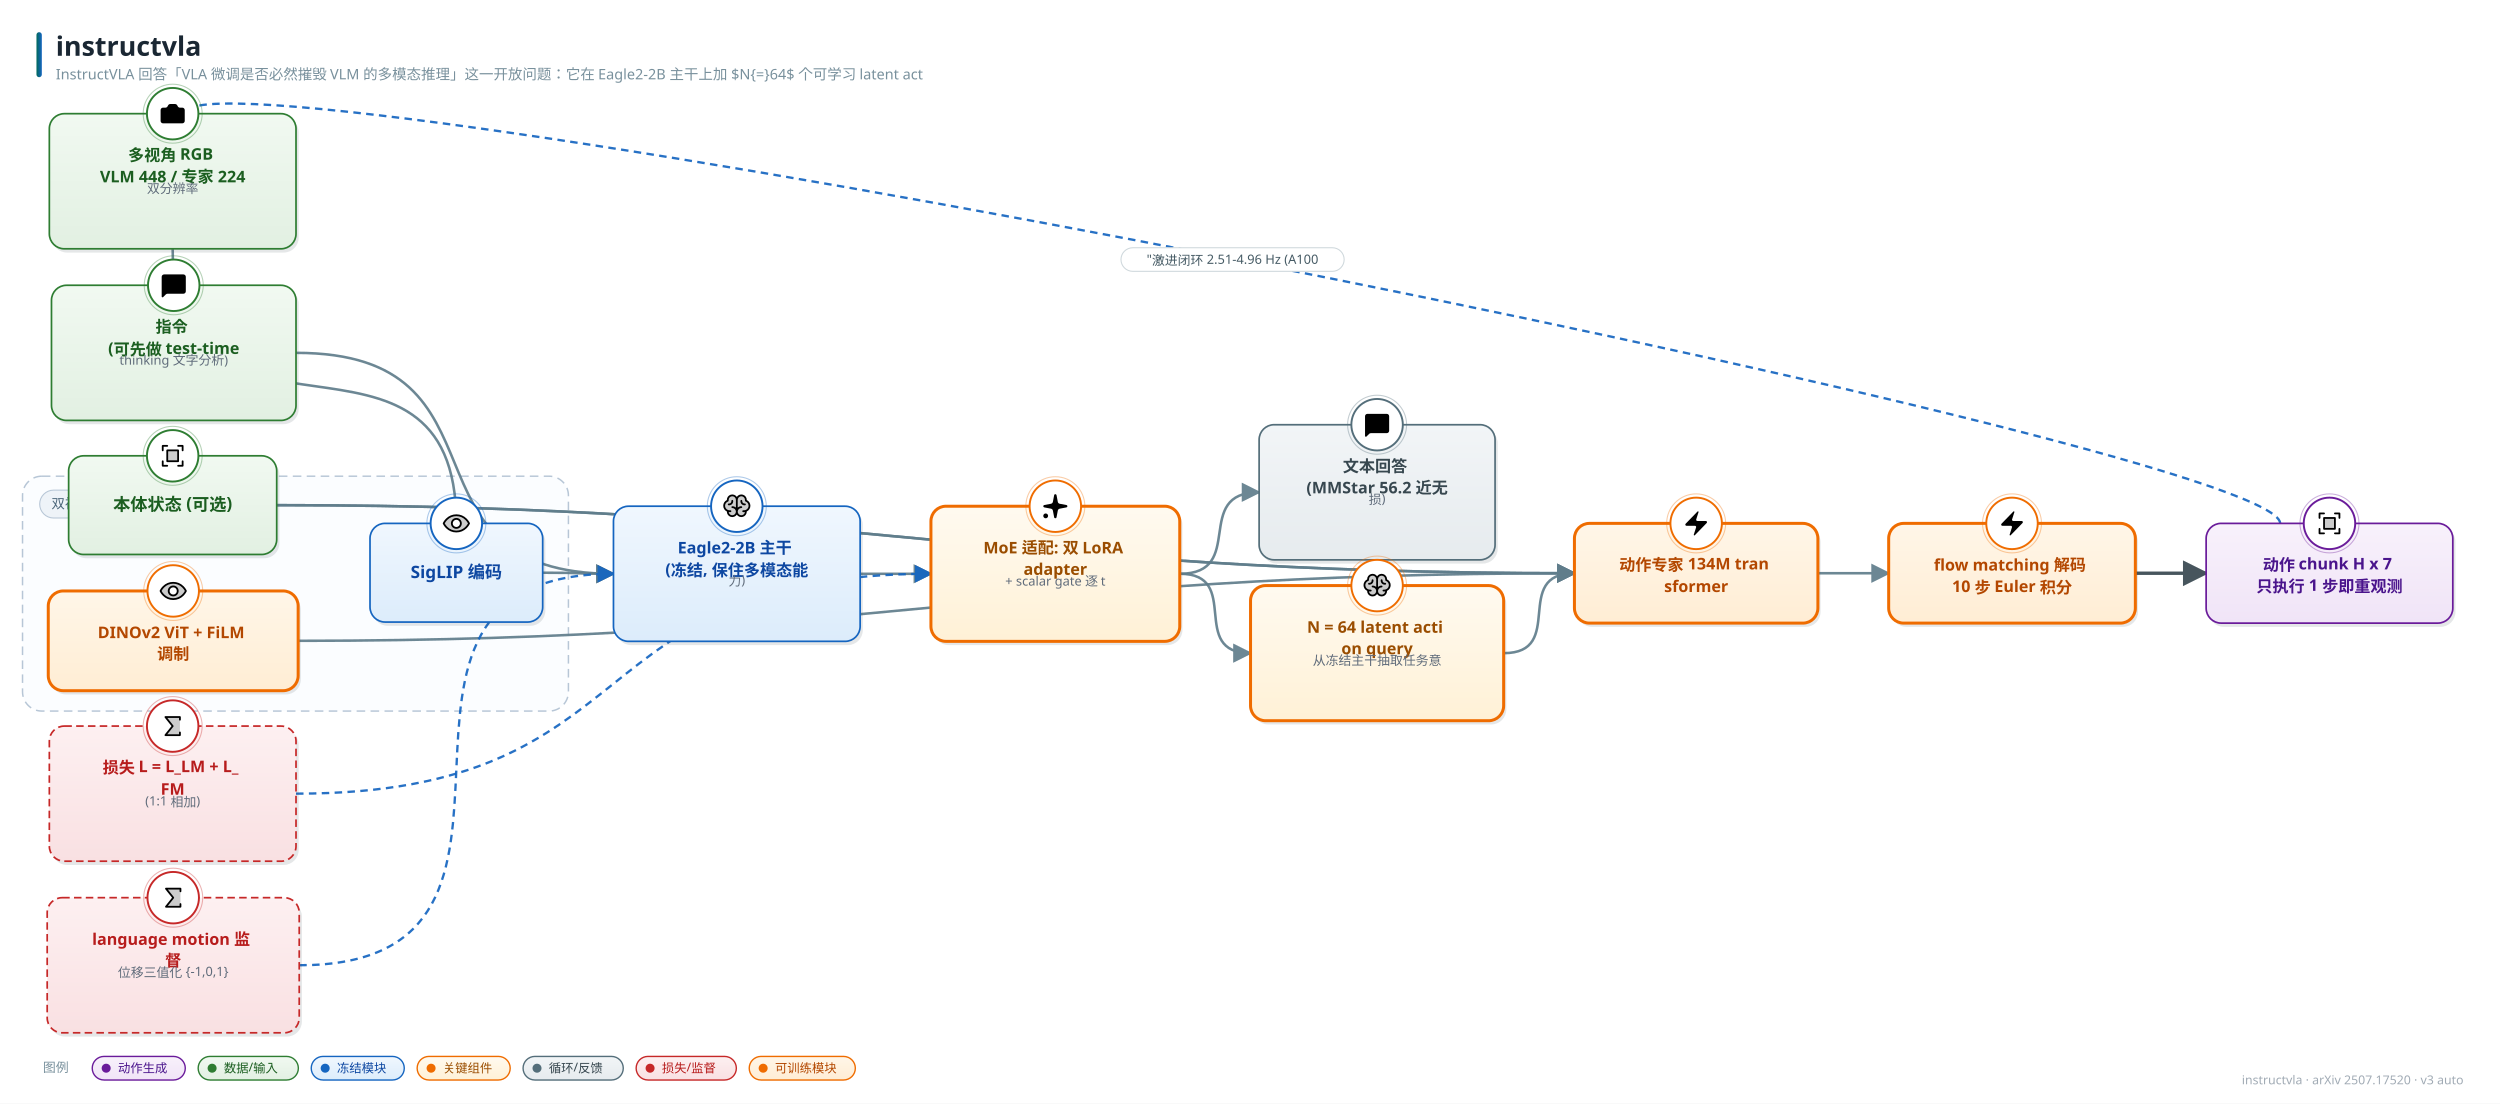
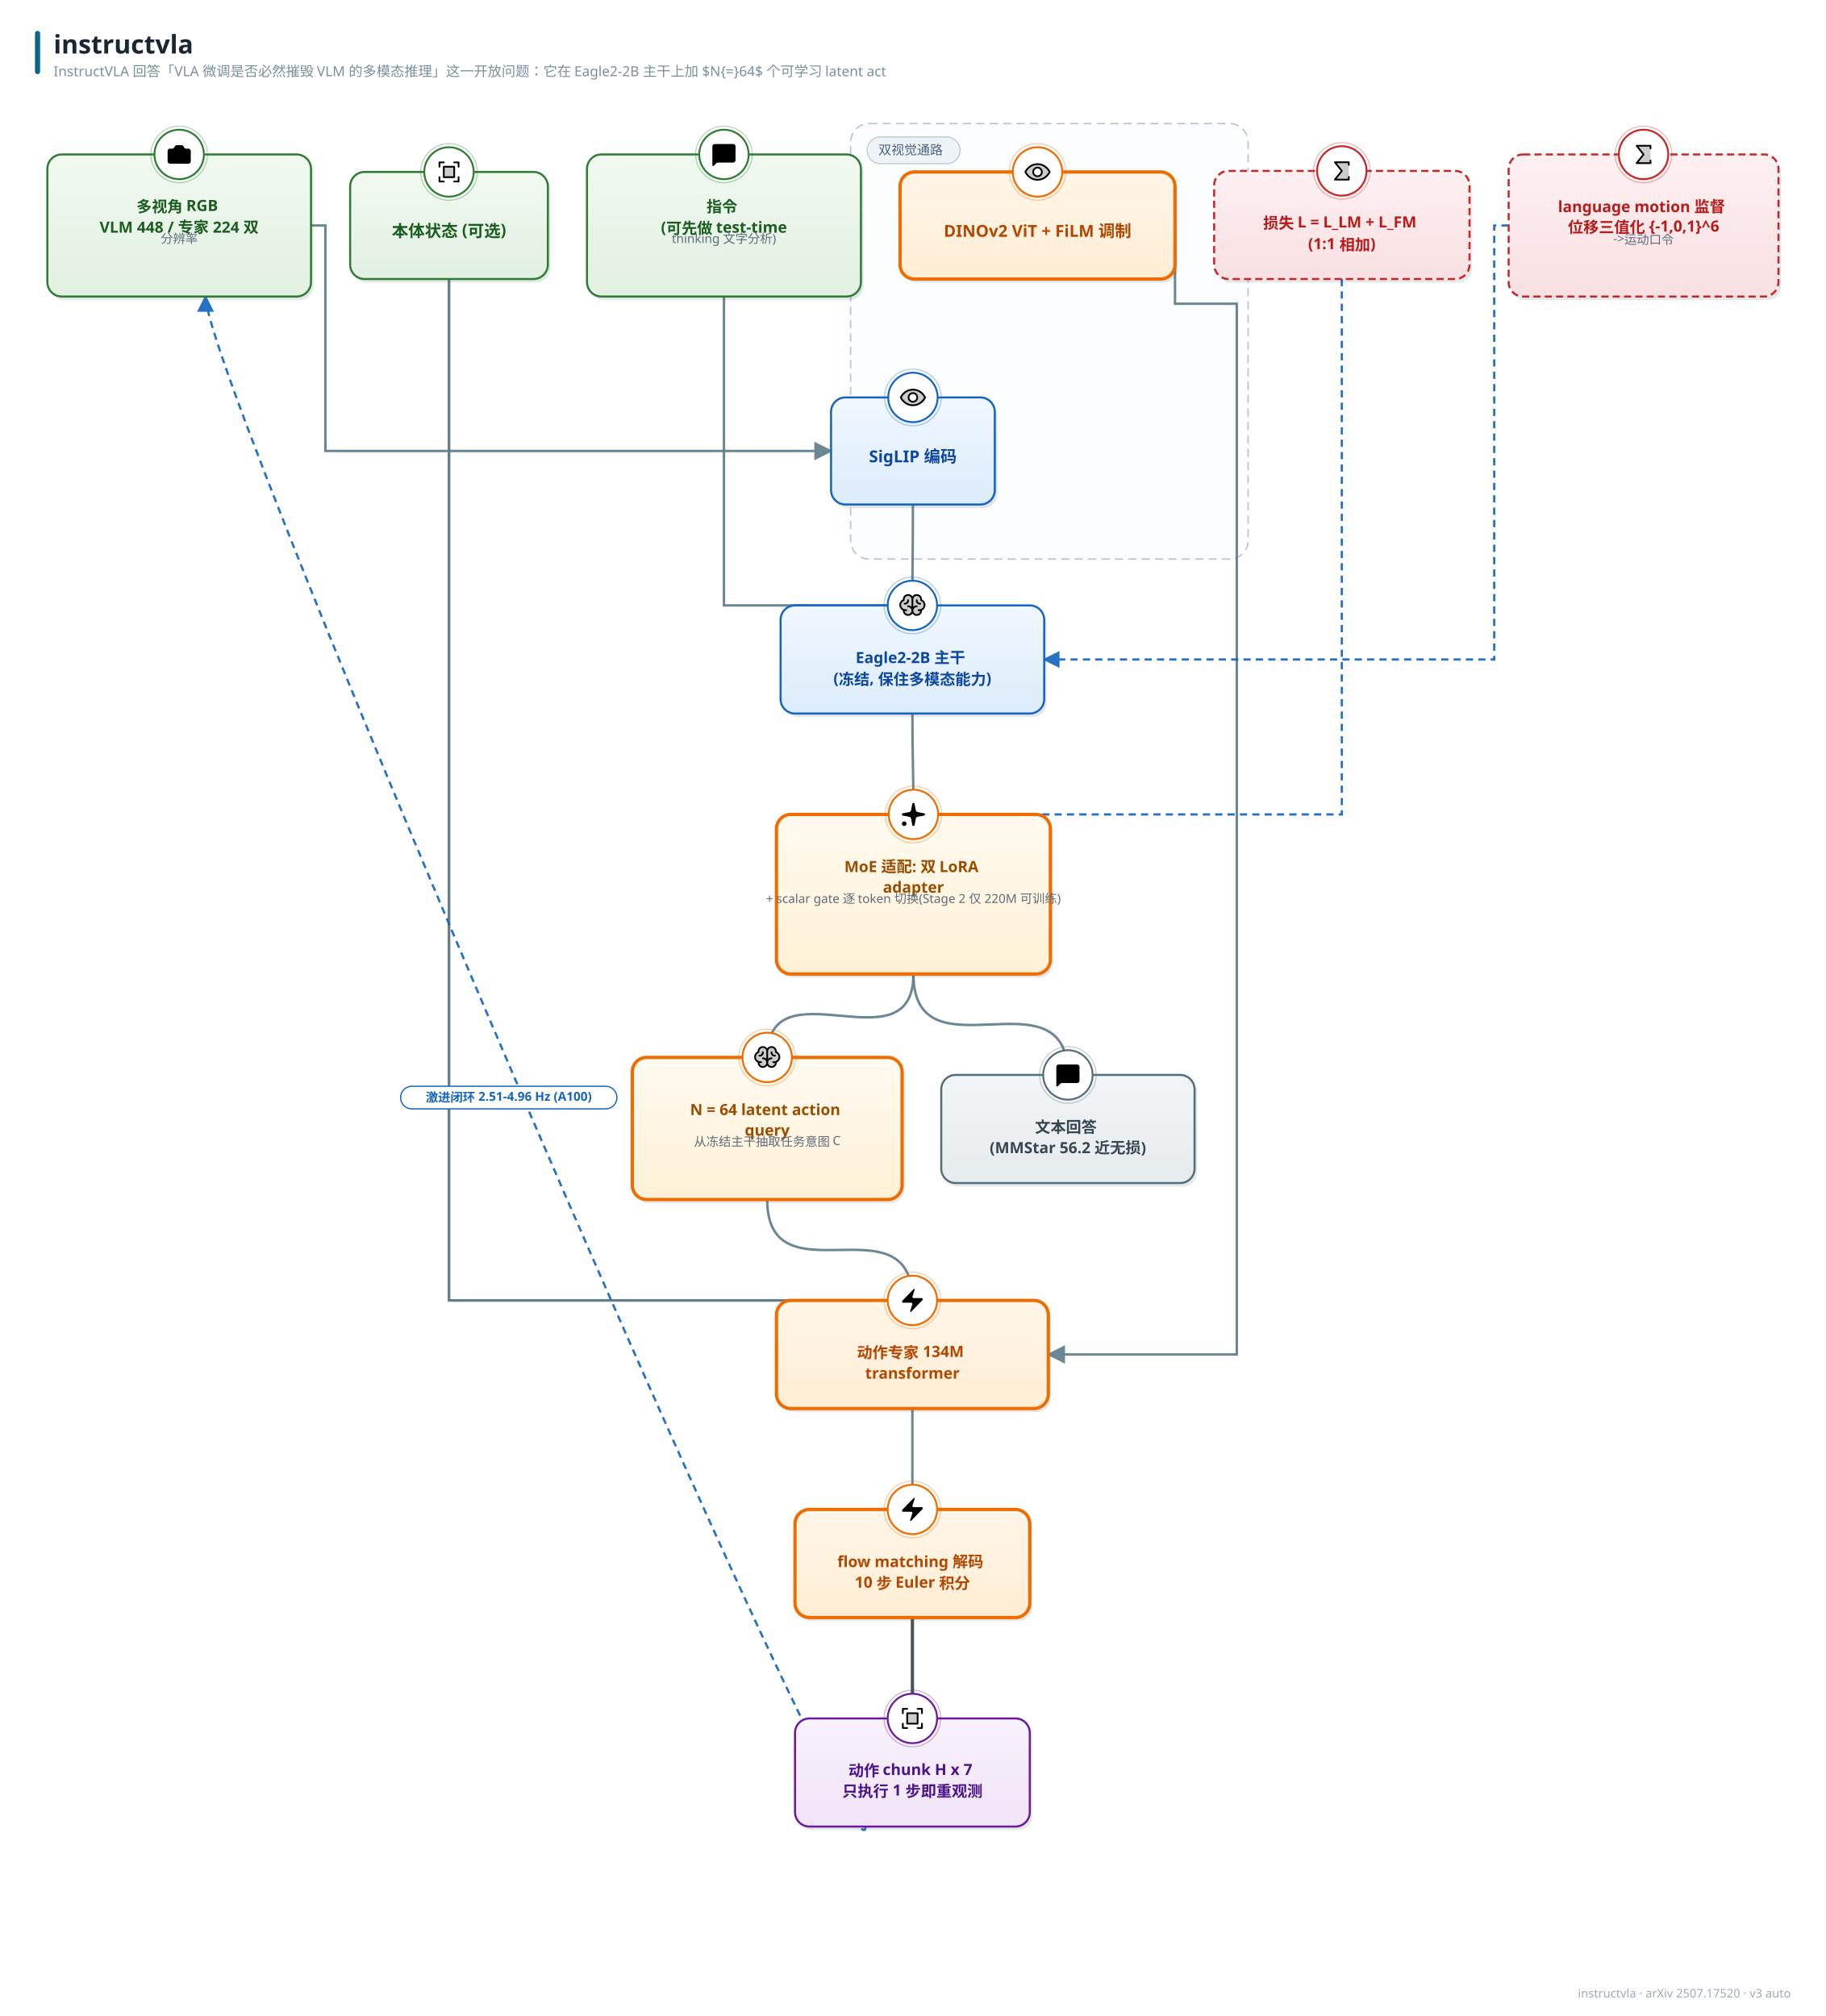
- <svg xmlns="http://www.w3.org/2000/svg" width="2331" height="1029" viewBox="0 0 2331 1029" font-family="'PingFang SC','Hiragino Sans GB','Microsoft YaHei','Segoe UI',sans-serif">
+ <svg xmlns="http://www.w3.org/2000/svg" width="1773" height="1958" viewBox="0 0 1773 1958" font-family="'PingFang SC','Hiragino Sans GB','Microsoft YaHei','Segoe UI',sans-serif">
  <style>text{font-family:'PingFang SC','Hiragino Sans GB','Microsoft YaHei','Segoe UI',sans-serif;} .lbl{font-weight:700;}</style>
  <defs>
    <linearGradient id="g-data" x1="0" y1="0" x2="0" y2="1">
      <stop offset="0" stop-color="#f1f9f1" />
      <stop offset="1" stop-color="#e2f0e2" />
    </linearGradient>
    <linearGradient id="g-frozen" x1="0" y1="0" x2="0" y2="1">
      <stop offset="0" stop-color="#f0f7fe" />
      <stop offset="1" stop-color="#dcecfb" />
    </linearGradient>
    <linearGradient id="g-train" x1="0" y1="0" x2="0" y2="1">
      <stop offset="0" stop-color="#fff6e8" />
      <stop offset="1" stop-color="#ffedd4" />
    </linearGradient>
    <linearGradient id="g-loss" x1="0" y1="0" x2="0" y2="1">
      <stop offset="0" stop-color="#fdf0f1" />
      <stop offset="1" stop-color="#f9e0e2" />
    </linearGradient>
    <linearGradient id="g-act" x1="0" y1="0" x2="0" y2="1">
      <stop offset="0" stop-color="#f8f1fb" />
      <stop offset="1" stop-color="#f0e4f7" />
    </linearGradient>
    <linearGradient id="g-loop" x1="0" y1="0" x2="0" y2="1">
      <stop offset="0" stop-color="#f2f5f7" />
      <stop offset="1" stop-color="#e6ebee" />
    </linearGradient>
    <linearGradient id="g-env" x1="0" y1="0" x2="0" y2="1">
      <stop offset="0" stop-color="#eef8f6" />
      <stop offset="1" stop-color="#dcf0ec" />
    </linearGradient>
    <linearGradient id="g-mem" x1="0" y1="0" x2="0" y2="1">
      <stop offset="0" stop-color="#fffef0" />
      <stop offset="1" stop-color="#fdf6d8" />
    </linearGradient>
    <linearGradient id="g-reward" x1="0" y1="0" x2="0" y2="1">
      <stop offset="0" stop-color="#fdf2f7" />
      <stop offset="1" stop-color="#f9e2ed" />
    </linearGradient>
    <linearGradient id="g-key" x1="0" y1="0" x2="0" y2="1">
      <stop offset="0" stop-color="#fffaf0" />
      <stop offset="1" stop-color="#fff1d6" />
    </linearGradient>
    <linearGradient id="g-title" x1="0" y1="0" x2="1" y2="0">
      <stop offset="0" stop-color="#00695c" />
      <stop offset="1" stop-color="#1565c0" />
    </linearGradient>
    <marker id="arr-main" viewBox="0 0 10 10" refX="9" refY="5" markerWidth="7.5" markerHeight="7.5" orient="auto-start-reverse">
      <path d="M0 0 L10 5 L0 10 z" fill="#607d8b" />
    </marker>
    <marker id="arr-thick" viewBox="0 0 10 10" refX="9" refY="5" markerWidth="7.5" markerHeight="7.5" orient="auto-start-reverse">
      <path d="M0 0 L10 5 L0 10 z" fill="#37474f" />
    </marker>
    <marker id="arr-thin" viewBox="0 0 10 10" refX="9" refY="5" markerWidth="7.5" markerHeight="7.5" orient="auto-start-reverse">
      <path d="M0 0 L10 5 L0 10 z" fill="#90a4ae" />
    </marker>
    <marker id="arr-fb" viewBox="0 0 10 10" refX="9" refY="5" markerWidth="7.5" markerHeight="7.5" orient="auto-start-reverse">
      <path d="M0 0 L10 5 L0 10 z" fill="#1565c0" />
    </marker>
    <marker id="arr-loss" viewBox="0 0 10 10" refX="9" refY="5" markerWidth="7.5" markerHeight="7.5" orient="auto-start-reverse">
      <path d="M0 0 L10 5 L0 10 z" fill="#c62828" />
    </marker>
  </defs>
-   <rect width="2331" height="1029" fill="#ffffff" />
+   <rect width="1773" height="1958" fill="#ffffff" />
  <rect x="34" y="30" width="5" height="42" rx="2.5" fill="url(#g-title)" />
  <text x="52" y="52" font-size="25" font-weight="800" fill="#1a2733">instructvla</text>
  <text x="52" y="74" font-size="13.5" fill="#78909c">InstructVLA 回答「VLA 微调是否必然摧毁 VLM 的多模态推理」这一开放问题：它在 Eagle2-2B 主干上加 $N{=}64$ 个可学习 latent act</text>
-   <text x="2297" y="1011" font-size="11.5" fill="#a0aab4" text-anchor="end">instructvla · arXiv 2507.17520 · v3 auto</text>
-   <rect x="21" y="444" width="509" height="219" rx="18" fill="#fbfdff" stroke="#b7c6d6" stroke-width="1.4" stroke-dasharray="8 5" />
-   <rect x="37" y="457" width="90.25" height="26" rx="13" fill="#eef3f8" stroke="#b7c6d6" />
-   <text x="48" y="474" font-size="12.5" fill="#4a6579">双视觉通路</text>
-   <path d="M 161.0 232.0 C 161.0 450.6, 425.5 269.4, 425.5 488.0" fill="none" stroke="#607d8b" stroke-width="2.4" marker-end="url(#arr-main)" opacity="0.92" />
-   <path d="M 276.0 329.0 C 486.8 329.0, 361.2 535.0, 572.0 535.0" fill="none" stroke="#607d8b" stroke-width="2.4" marker-end="url(#arr-main)" opacity="0.92" />
-   <path d="M 258.0 471.0 C 792.9 471.0, 933.1 534.5, 1468.0 534.5" fill="none" stroke="#607d8b" stroke-width="2.4" marker-end="url(#arr-main)" opacity="0.92" />
-   <path d="M 506.0 534.0 C 552.0 534.0, 526.0 535.0, 572.0 535.0" fill="none" stroke="#607d8b" stroke-width="2.4" marker-end="url(#arr-main)" opacity="0.92" />
-   <path d="M 802.0 535.0 C 848.0 535.0, 822.0 535.0, 868.0 535.0" fill="none" stroke="#607d8b" stroke-width="2.4" marker-end="url(#arr-main)" opacity="0.92" />
-   <path d="M 1100.0 535.0 C 1163.0 535.0, 1111.0 459.0, 1174.0 459.0" fill="none" stroke="#607d8b" stroke-width="2.4" marker-end="url(#arr-main)" opacity="0.92" />
-   <path d="M 1100.0 535.0 C 1158.8 535.0, 1107.2 609.0, 1166.0 609.0" fill="none" stroke="#607d8b" stroke-width="2.4" marker-end="url(#arr-main)" opacity="0.92" />
-   <path d="M 278.0 597.5 C 804.3 597.5, 941.7 534.5, 1468.0 534.5" fill="none" stroke="#607d8b" stroke-width="2.4" marker-end="url(#arr-main)" opacity="0.92" />
-   <path d="M 1402.0 609.0 C 1461.0 609.0, 1409.0 534.5, 1468.0 534.5" fill="none" stroke="#607d8b" stroke-width="2.4" marker-end="url(#arr-main)" opacity="0.92" />
-   <path d="M 258.0 471.0 C 792.9 471.0, 933.1 534.5, 1468.0 534.5" fill="none" stroke="#607d8b" stroke-width="2.4" marker-end="url(#arr-main)" opacity="0.92" />
-   <path d="M 1695.0 534.5 C 1741.0 534.5, 1715.0 534.5, 1761.0 534.5" fill="none" stroke="#607d8b" stroke-width="2.4" marker-end="url(#arr-main)" opacity="0.92" />
-   <path d="M 1991.0 534.5 C 2037.0 534.5, 2011.0 534.5, 2057.0 534.5" fill="none" stroke="#37474f" stroke-width="3.2" marker-end="url(#arr-thick)" opacity="0.92" />
-   <path d="M 2126.0 488.0 C 2126.0 414.0, 172.5 32.0, 172.5 106.0" fill="none" stroke="#1565c0" stroke-width="2.2" stroke-dasharray="7 5" marker-end="url(#arr-fb)" opacity="0.92" />
-   <path d="M 276.0 740.0 C 610.7 740.0, 533.3 535.0, 868.0 535.0" fill="none" stroke="#1565c0" stroke-width="2.2" stroke-dasharray="7 5" marker-end="url(#arr-fb)" opacity="0.92" />
-   <path d="M 279.0 900.0 C 555.4 900.0, 295.6 535.0, 572.0 535.0" fill="none" stroke="#1565c0" stroke-width="2.2" stroke-dasharray="7 5" marker-end="url(#arr-fb)" opacity="0.92" />
-   <rect x="48.5" y="109.5" width="230" height="126" rx="14" fill="#37474f" opacity="0.13" />
-   <rect x="46" y="106" width="230" height="126" rx="14" fill="url(#g-data)" stroke="#2e7d32" stroke-width="1.6" />
-   <circle cx="161.0" cy="106" r="24" fill="#ffffff" stroke="#2e7d32" stroke-width="1.8" />
-   <circle cx="161.0" cy="106" r="27.5" fill="none" stroke="#2e7d32" stroke-width="1" opacity="0.35" />
-   <g transform="translate(147.5,92.5) scale(1.125)">
+   <text x="1739" y="1940" font-size="11.5" fill="#a0aab4" text-anchor="end">instructvla · arXiv 2507.17520 · v3 auto</text>
+   <rect x="826" y="120" width="386" height="423" rx="18" fill="#fbfdff" stroke="#b7c6d6" stroke-width="1.4" stroke-dasharray="8 5" />
+   <rect x="842" y="133" width="90.25" height="26" rx="13" fill="#eef3f8" stroke="#b7c6d6" />
+   <text x="853" y="150" font-size="12.5" fill="#4a6579">双视觉通路</text>
+   <path d="M 302.0 219.0 L 316.0 219.0 L 316.0 438.0 L 807.0 438.0" fill="none" stroke="#607d8b" stroke-width="2.4" marker-end="url(#arr-main)" opacity="0.92" />
+   <path d="M 703.0 288.0 L 703.0 588.0 L 886.0 588.0" fill="none" stroke="#607d8b" stroke-width="2.4" marker-end="url(#arr-main)" opacity="0.92" />
+   <path d="M 436.0 271.0 L 436.0 1263.0 L 886.0 1263.0" fill="none" stroke="#607d8b" stroke-width="2.4" marker-end="url(#arr-main)" opacity="0.92" />
+   <path d="M 886.5 490.0 C 886.5 536.0, 886.0 542.0, 886.0 588.0" fill="none" stroke="#607d8b" stroke-width="2.4" marker-end="url(#arr-main)" opacity="0.92" />
+   <path d="M 886.0 693.0 C 886.0 739.0, 887.0 745.0, 887.0 791.0" fill="none" stroke="#607d8b" stroke-width="2.4" marker-end="url(#arr-main)" opacity="0.92" />
+   <path d="M 887.0 946.0 C 887.0 1050.2, 1037.0 939.8, 1037.0 1044.0" fill="none" stroke="#607d8b" stroke-width="2.4" marker-end="url(#arr-main)" opacity="0.92" />
+   <path d="M 887.0 946.0 C 887.0 1039.7, 745.0 933.3, 745.0 1027.0" fill="none" stroke="#607d8b" stroke-width="2.4" marker-end="url(#arr-main)" opacity="0.92" />
+   <path d="M 1141.0 219.0 L 1141.0 295.0 L 1201.0 295.0 L 1201.0 1315.5 L 1018.0 1315.5" fill="none" stroke="#607d8b" stroke-width="2.4" marker-end="url(#arr-main)" opacity="0.92" />
+   <path d="M 745.0 1165.0 C 745.0 1265.4, 886.0 1162.6, 886.0 1263.0" fill="none" stroke="#607d8b" stroke-width="2.4" marker-end="url(#arr-main)" opacity="0.92" />
+   <path d="M 436.0 271.0 L 436.0 1263.0 L 886.0 1263.0" fill="none" stroke="#607d8b" stroke-width="2.4" marker-end="url(#arr-main)" opacity="0.92" />
+   <path d="M 886.0 1368.0 C 886.0 1414.0, 886.0 1420.0, 886.0 1466.0" fill="none" stroke="#607d8b" stroke-width="2.4" marker-end="url(#arr-main)" opacity="0.92" />
+   <path d="M 886.0 1571.0 C 886.0 1617.0, 886.0 1623.0, 886.0 1669.0" fill="none" stroke="#37474f" stroke-width="3.2" marker-end="url(#arr-thick)" opacity="0.92" />
+   <path d="M 840.4 1774.0 C 840.4 1858.0, 199.6 372.0, 199.6 288.0" fill="none" stroke="#1565c0" stroke-width="2.2" stroke-dasharray="7 5" marker-end="url(#arr-fb)" opacity="0.92" />
+   <path d="M 1303.0 271.0 L 1303.0 791.0 L 887.0 791.0" fill="none" stroke="#1565c0" stroke-width="2.2" stroke-dasharray="7 5" marker-end="url(#arr-fb)" opacity="0.92" />
+   <path d="M 1465.0 219.0 L 1451.0 219.0 L 1451.0 640.5 L 1014.0 640.5" fill="none" stroke="#1565c0" stroke-width="2.2" stroke-dasharray="7 5" marker-end="url(#arr-fb)" opacity="0.92" />
+   <rect x="48.5" y="153.5" width="256" height="138" rx="14" fill="#37474f" opacity="0.13" />
+   <rect x="46" y="150" width="256" height="138" rx="14" fill="url(#g-data)" stroke="#2e7d32" stroke-width="2.0" />
+   <circle cx="174.0" cy="150" r="24" fill="#ffffff" stroke="#2e7d32" stroke-width="1.8" />
+   <circle cx="174.0" cy="150" r="27.5" fill="none" stroke="#2e7d32" stroke-width="1" opacity="0.35" />
+   <g transform="translate(160.5,136.5) scale(1.125)">
    <path d="M13.997 4a2 2 0 0 1 1.76 1.05l.486.9A2 2 0 0 0 18.003 7H20a2 2 0 0 1 2 2v9a2 2 0 0 1-2 2H4a2 2 0 0 1-2-2V9a2 2 0 0 1 2-2h1.997a2 2 0 0 0 1.759-1.048l.489-.904A2 2 0 0 1 10.004 4z" />
    <circle cx="12" cy="13" r="3" />
  </g>
-   <text x="161.0" y="150" font-size="15" class="lbl" fill="#1b5e20" text-anchor="middle">
-     <tspan x="161.0" dy="0">多视角 RGB</tspan>
-     <tspan x="161.0" dy="20">VLM 448 / 专家 224</tspan>
-   </text>
-   <text x="161.0" y="180" font-size="12" fill="#5f6b7a" text-anchor="middle"> 双分辨率</text>
-   <rect x="347.5" y="491.5" width="161" height="92" rx="14" fill="#37474f" opacity="0.13" />
-   <rect x="345" y="488" width="161" height="92" rx="14" fill="url(#g-frozen)" stroke="#1565c0" stroke-width="1.6" />
-   <circle cx="425.5" cy="488" r="24" fill="#ffffff" stroke="#1565c0" stroke-width="1.8" />
-   <circle cx="425.5" cy="488" r="27.5" fill="none" stroke="#1565c0" stroke-width="1" opacity="0.35" />
-   <g transform="translate(412.0,474.5) scale(0.1055)">
+   <text x="174.0" y="206" font-size="15" class="lbl" fill="#1b5e20" text-anchor="middle">
+     <tspan x="174.0" dy="0">多视角 RGB</tspan>
+     <tspan x="174.0" dy="20">VLM 448 / 专家 224 双</tspan>
+   </text>
+   <text x="174.0" y="236" font-size="12" fill="#5f6b7a" text-anchor="middle">分辨率</text>
+   <rect x="809.5" y="389.5" width="159" height="104" rx="14" fill="#37474f" opacity="0.13" />
+   <rect x="807" y="386" width="159" height="104" rx="14" fill="url(#g-frozen)" stroke="#1565c0" stroke-width="2.0" />
+   <circle cx="886.5" cy="386" r="24" fill="#ffffff" stroke="#1565c0" stroke-width="1.8" />
+   <circle cx="886.5" cy="386" r="27.5" fill="none" stroke="#1565c0" stroke-width="1" opacity="0.35" />
+   <g transform="translate(873.0,372.5) scale(0.1055)">
    <path d="M128,56C48,56,16,128,16,128s32,72,112,72,112-72,112-72S208,56,128,56Zm0,112a40,40,0,1,1,40-40A40,40,0,0,1,128,168Z" opacity="0.2" />
    <path d="M247.31,124.76c-.35-.79-8.82-19.58-27.65-38.41C194.57,61.26,162.88,48,128,48S61.43,61.26,36.34,86.35C17.51,105.18,9,124,8.69,124.76a8,8,0,0,0,0,6.5c.35.79,8.82,19.57,27.65,38.4C61.43,194.74,93.12,208,128,208s66.57-13.26,91.66-38.34c18.83-18.83,27.3-37.61,27.65-38.4A8,8,0,0,0,247.31,124.76ZM128,192c-30.78,0-57.67-11.19-79.93-33.25A133.47,133.47,0,0,1,25,128,133.33,133.33,0,0,1,48.07,97.25C70.33,75.19,97.22,64,128,64s57.67,11.19,79.93,33.25A133.46,133.46,0,0,1,231.05,128C223.84,141.46,192.43,192,128,192Zm0-112a48,48,0,1,0,48,48A48.05,48.05,0,0,0,128,80Zm0,80a32,32,0,1,1,32-32A32,32,0,0,1,128,160Z" />
  </g>
-   <text x="425.5" y="539" font-size="16" class="lbl" fill="#0d47a1" text-anchor="middle">SigLIP 编码</text>
-   <rect x="50.5" y="269.5" width="228" height="126" rx="14" fill="#37474f" opacity="0.13" />
-   <rect x="48" y="266" width="228" height="126" rx="14" fill="url(#g-data)" stroke="#2e7d32" stroke-width="1.6" />
-   <circle cx="162.0" cy="266" r="24" fill="#ffffff" stroke="#2e7d32" stroke-width="1.8" />
-   <circle cx="162.0" cy="266" r="27.5" fill="none" stroke="#2e7d32" stroke-width="1" opacity="0.35" />
-   <g transform="translate(148.5,252.5) scale(1.125)">
+   <text x="886.5" y="449" font-size="16" class="lbl" fill="#0d47a1" text-anchor="middle">SigLIP 编码</text>
+   <rect x="572.5" y="153.5" width="266" height="138" rx="14" fill="#37474f" opacity="0.13" />
+   <rect x="570" y="150" width="266" height="138" rx="14" fill="url(#g-data)" stroke="#2e7d32" stroke-width="2.0" />
+   <circle cx="703.0" cy="150" r="24" fill="#ffffff" stroke="#2e7d32" stroke-width="1.8" />
+   <circle cx="703.0" cy="150" r="27.5" fill="none" stroke="#2e7d32" stroke-width="1" opacity="0.35" />
+   <g transform="translate(689.5,136.5) scale(1.125)">
    <path d="M22 17a2 2 0 0 1-2 2H6.828a2 2 0 0 0-1.414.586l-2.202 2.202A.71.71 0 0 1 2 21.286V5a2 2 0 0 1 2-2h16a2 2 0 0 1 2 2z" />
  </g>
-   <text x="162.0" y="310" font-size="15" class="lbl" fill="#1b5e20" text-anchor="middle">
-     <tspan x="162.0" dy="0">指令</tspan>
-     <tspan x="162.0" dy="20">(可先做 test-time </tspan>
-   </text>
-   <text x="162.0" y="340" font-size="12" fill="#5f6b7a" text-anchor="middle">thinking 文字分析)</text>
-   <rect x="574.5" y="475.5" width="230" height="126" rx="14" fill="#37474f" opacity="0.13" />
-   <rect x="572" y="472" width="230" height="126" rx="14" fill="url(#g-frozen)" stroke="#1565c0" stroke-width="1.6" />
-   <circle cx="687.0" cy="472" r="24" fill="#ffffff" stroke="#1565c0" stroke-width="1.8" />
-   <circle cx="687.0" cy="472" r="27.5" fill="none" stroke="#1565c0" stroke-width="1" opacity="0.35" />
-   <g transform="translate(673.5,458.5) scale(0.1055)">
+   <text x="703.0" y="206" font-size="15" class="lbl" fill="#1b5e20" text-anchor="middle">
+     <tspan x="703.0" dy="0">指令</tspan>
+     <tspan x="703.0" dy="20">(可先做 test-time</tspan>
+   </text>
+   <text x="703.0" y="236" font-size="12" fill="#5f6b7a" text-anchor="middle">thinking 文字分析)</text>
+   <rect x="760.5" y="591.5" width="256" height="105" rx="14" fill="#37474f" opacity="0.13" />
+   <rect x="758" y="588" width="256" height="105" rx="14" fill="url(#g-frozen)" stroke="#1565c0" stroke-width="2.0" />
+   <circle cx="886.0" cy="588" r="24" fill="#ffffff" stroke="#1565c0" stroke-width="1.8" />
+   <circle cx="886.0" cy="588" r="27.5" fill="none" stroke="#1565c0" stroke-width="1" opacity="0.35" />
+   <g transform="translate(872.5,574.5) scale(0.1055)">
    <path d="M240,124a48,48,0,0,1-32,45.27h0V176a40,40,0,0,1-80,0,40,40,0,0,1-80,0v-6.73h0a48,48,0,0,1,0-90.54V72a40,40,0,0,1,80,0,40,40,0,0,1,80,0v6.73A48,48,0,0,1,240,124Z" opacity="0.2" />
    <path d="M248,124a56.11,56.11,0,0,0-32-50.61V72a48,48,0,0,0-88-26.49A48,48,0,0,0,40,72v1.39a56,56,0,0,0,0,101.2V176a48,48,0,0,0,88,26.49A48,48,0,0,0,216,176v-1.41A56.09,56.09,0,0,0,248,124ZM88,208a32,32,0,0,1-31.81-28.56A55.87,55.87,0,0,0,64,180h8a8,8,0,0,0,0-16H64A40,40,0,0,1,50.67,86.27,8,8,0,0,0,56,78.73V72a32,32,0,0,1,64,0v68.26A47.8,47.8,0,0,0,88,128a8,8,0,0,0,0,16,32,32,0,0,1,0,64Zm104-44h-8a8,8,0,0,0,0,16h8a55.87,55.87,0,0,0,7.81-.56A32,32,0,1,1,168,144a8,8,0,0,0,0-16,47.8,47.8,0,0,0-32,12.26V72a32,32,0,0,1,64,0v6.73a8,8,0,0,0,5.33,7.54A40,40,0,0,1,192,164Zm16-52a8,8,0,0,1-8,8h-4a36,36,0,0,1-36-36V80a8,8,0,0,1,16,0v4a20,20,0,0,0,20,20h4A8,8,0,0,1,208,112ZM60,120H56a8,8,0,0,1,0-16h4A20,20,0,0,0,80,84V80a8,8,0,0,1,16,0v4A36,36,0,0,1,60,120Z" />
  </g>
-   <text x="687.0" y="516" font-size="15" class="lbl" fill="#0d47a1" text-anchor="middle">
-     <tspan x="687.0" dy="0">Eagle2-2B 主干</tspan>
-     <tspan x="687.0" dy="20">(冻结, 保住多模态能</tspan>
-   </text>
-   <text x="687.0" y="546" font-size="12" fill="#5f6b7a" text-anchor="middle">力)</text>
-   <rect x="66.5" y="428.5" width="194" height="92" rx="14" fill="#37474f" opacity="0.13" />
-   <rect x="64" y="425" width="194" height="92" rx="14" fill="url(#g-data)" stroke="#2e7d32" stroke-width="1.6" />
-   <circle cx="161.0" cy="425" r="24" fill="#ffffff" stroke="#2e7d32" stroke-width="1.8" />
-   <circle cx="161.0" cy="425" r="27.5" fill="none" stroke="#2e7d32" stroke-width="1" opacity="0.35" />
-   <g transform="translate(147.5,411.5) scale(0.1055)">
+   <text x="886.0" y="644" font-size="15" class="lbl" fill="#0d47a1" text-anchor="middle">
+     <tspan x="886.0" dy="0">Eagle2-2B 主干</tspan>
+     <tspan x="886.0" dy="20">(冻结, 保住多模态能力)</tspan>
+   </text>
+   <rect x="342.5" y="170.5" width="192" height="104" rx="14" fill="#37474f" opacity="0.13" />
+   <rect x="340" y="167" width="192" height="104" rx="14" fill="url(#g-data)" stroke="#2e7d32" stroke-width="2.0" />
+   <circle cx="436.0" cy="167" r="24" fill="#ffffff" stroke="#2e7d32" stroke-width="1.8" />
+   <circle cx="436.0" cy="167" r="27.5" fill="none" stroke="#2e7d32" stroke-width="1" opacity="0.35" />
+   <g transform="translate(422.5,153.5) scale(0.1055)">
    <path d="M176,80v96H80V80Z" opacity="0.2" />
    <path d="M224,40V80a8,8,0,0,1-16,0V48H176a8,8,0,0,1,0-16h40A8,8,0,0,1,224,40ZM80,208H48V176a8,8,0,0,0-16,0v40a8,8,0,0,0,8,8H80a8,8,0,0,0,0-16Zm136-40a8,8,0,0,0-8,8v32H176a8,8,0,0,0,0,16h40a8,8,0,0,0,8-8V176A8,8,0,0,0,216,168ZM40,88a8,8,0,0,0,8-8V48H80a8,8,0,0,0,0-16H40a8,8,0,0,0-8,8V80A8,8,0,0,0,40,88ZM80,72h96a8,8,0,0,1,8,8v96a8,8,0,0,1-8,8H80a8,8,0,0,1-8-8V80A8,8,0,0,1,80,72Zm8,96h80V88H88Z" />
  </g>
-   <text x="161.0" y="476" font-size="16" class="lbl" fill="#1b5e20" text-anchor="middle">本体状态 (可选)</text>
-   <rect x="1470.5" y="491.5" width="227" height="93" rx="14" fill="#37474f" opacity="0.13" />
-   <rect x="1468" y="488" width="227" height="93" rx="14" fill="url(#g-train)" stroke="#ef6c00" stroke-width="2.8" />
-   <circle cx="1581.5" cy="488" r="24" fill="#ffffff" stroke="#ef6c00" stroke-width="1.8" />
-   <circle cx="1581.5" cy="488" r="27.5" fill="none" stroke="#ef6c00" stroke-width="1" opacity="0.35" />
-   <g transform="translate(1568.0,474.5) scale(1.125)">
+   <text x="436.0" y="230" font-size="16" class="lbl" fill="#1b5e20" text-anchor="middle">本体状态 (可选)</text>
+   <rect x="756.5" y="1266.5" width="264" height="105" rx="14" fill="#37474f" opacity="0.13" />
+   <rect x="754" y="1263" width="264" height="105" rx="14" fill="url(#g-train)" stroke="#ef6c00" stroke-width="3.2" />
+   <circle cx="886.0" cy="1263" r="24" fill="#ffffff" stroke="#ef6c00" stroke-width="1.8" />
+   <circle cx="886.0" cy="1263" r="27.5" fill="none" stroke="#ef6c00" stroke-width="1" opacity="0.35" />
+   <g transform="translate(872.5,1249.5) scale(1.125)">
    <path d="M4 14a1 1 0 0 1-.78-1.63l9.9-10.2a.5.5 0 0 1 .86.46l-1.92 6.02A1 1 0 0 0 13 10h7a1 1 0 0 1 .78 1.63l-9.9 10.2a.5.5 0 0 1-.86-.46l1.92-6.02A1 1 0 0 0 11 14z" />
  </g>
-   <text x="1581.5" y="532" font-size="15" class="lbl" fill="#b34700" text-anchor="middle">
-     <tspan x="1581.5" dy="0">动作专家 134M tran</tspan>
-     <tspan x="1581.5" dy="20">sformer</tspan>
-   </text>
-   <rect x="47.5" y="554.5" width="233" height="93" rx="14" fill="#37474f" opacity="0.13" />
-   <rect x="45" y="551" width="233" height="93" rx="14" fill="url(#g-train)" stroke="#ef6c00" stroke-width="2.8" />
-   <circle cx="161.5" cy="551" r="24" fill="#ffffff" stroke="#ef6c00" stroke-width="1.8" />
-   <circle cx="161.5" cy="551" r="27.5" fill="none" stroke="#ef6c00" stroke-width="1" opacity="0.35" />
-   <g transform="translate(148.0,537.5) scale(0.1055)">
+   <text x="886.0" y="1319" font-size="15" class="lbl" fill="#b34700" text-anchor="middle">
+     <tspan x="886.0" dy="0">动作专家 134M</tspan>
+     <tspan x="886.0" dy="20">transformer</tspan>
+   </text>
+   <rect x="876.5" y="170.5" width="267" height="104" rx="14" fill="#37474f" opacity="0.13" />
+   <rect x="874" y="167" width="267" height="104" rx="14" fill="url(#g-train)" stroke="#ef6c00" stroke-width="3.2" />
+   <circle cx="1007.5" cy="167" r="24" fill="#ffffff" stroke="#ef6c00" stroke-width="1.8" />
+   <circle cx="1007.5" cy="167" r="27.5" fill="none" stroke="#ef6c00" stroke-width="1" opacity="0.35" />
+   <g transform="translate(994.0,153.5) scale(0.1055)">
    <path d="M128,56C48,56,16,128,16,128s32,72,112,72,112-72,112-72S208,56,128,56Zm0,112a40,40,0,1,1,40-40A40,40,0,0,1,128,168Z" opacity="0.2" />
    <path d="M247.31,124.76c-.35-.79-8.82-19.58-27.65-38.41C194.57,61.26,162.88,48,128,48S61.43,61.26,36.34,86.35C17.51,105.18,9,124,8.69,124.76a8,8,0,0,0,0,6.5c.35.79,8.82,19.57,27.65,38.4C61.43,194.74,93.12,208,128,208s66.57-13.26,91.66-38.34c18.83-18.83,27.3-37.61,27.65-38.4A8,8,0,0,0,247.31,124.76ZM128,192c-30.78,0-57.67-11.19-79.93-33.25A133.47,133.47,0,0,1,25,128,133.33,133.33,0,0,1,48.07,97.25C70.33,75.19,97.22,64,128,64s57.67,11.19,79.93,33.25A133.46,133.46,0,0,1,231.05,128C223.84,141.46,192.43,192,128,192Zm0-112a48,48,0,1,0,48,48A48.05,48.05,0,0,0,128,80Zm0,80a32,32,0,1,1,32-32A32,32,0,0,1,128,160Z" />
  </g>
-   <text x="161.5" y="595" font-size="15" class="lbl" fill="#b34700" text-anchor="middle">
-     <tspan x="161.5" dy="0">DINOv2 ViT + FiLM </tspan>
-     <tspan x="161.5" dy="20">调制</tspan>
-   </text>
-   <rect x="870.5" y="475.5" width="232" height="126" rx="14" fill="#37474f" opacity="0.13" />
-   <rect x="868" y="472" width="232" height="126" rx="14" fill="url(#g-key)" stroke="#ef6c00" stroke-width="2.8" />
-   <circle cx="984.0" cy="472" r="24" fill="#ffffff" stroke="#ef6c00" stroke-width="1.8" />
-   <circle cx="984.0" cy="472" r="27.5" fill="none" stroke="#ef6c00" stroke-width="1" opacity="0.35" />
-   <g transform="translate(970.5,458.5) scale(1.125)">
+   <text x="1007.5" y="230" font-size="16" class="lbl" fill="#b34700" text-anchor="middle">DINOv2 ViT + FiLM 调制</text>
+   <rect x="756.5" y="794.5" width="266" height="155" rx="14" fill="#37474f" opacity="0.13" />
+   <rect x="754" y="791" width="266" height="155" rx="14" fill="url(#g-key)" stroke="#ef6c00" stroke-width="3.2" />
+   <circle cx="887.0" cy="791" r="24" fill="#ffffff" stroke="#ef6c00" stroke-width="1.8" />
+   <circle cx="887.0" cy="791" r="27.5" fill="none" stroke="#ef6c00" stroke-width="1" opacity="0.35" />
+   <g transform="translate(873.5,777.5) scale(1.125)">
    <path d="M11.017 2.814a1 1 0 0 1 1.966 0l1.051 5.558a2 2 0 0 0 1.594 1.594l5.558 1.051a1 1 0 0 1 0 1.966l-5.558 1.051a2 2 0 0 0-1.594 1.594l-1.051 5.558a1 1 0 0 1-1.966 0l-1.051-5.558a2 2 0 0 0-1.594-1.594l-5.558-1.051a1 1 0 0 1 0-1.966l5.558-1.051a2 2 0 0 0 1.594-1.594z" />
    <path d="M20 2v4" />
    <path d="M22 4h-4" />
    <circle cx="4" cy="20" r="2" />
  </g>
-   <text x="984.0" y="516" font-size="15" class="lbl" fill="#9a4d00" text-anchor="middle">
-     <tspan x="984.0" dy="0">MoE 适配: 双 LoRA </tspan>
-     <tspan x="984.0" dy="20">adapter</tspan>
-   </text>
-   <text x="984.0" y="546" font-size="12" fill="#5f6b7a" text-anchor="middle">+ scalar gate 逐 t</text>
-   <rect x="1176.5" y="399.5" width="220" height="126" rx="14" fill="#37474f" opacity="0.13" />
-   <rect x="1174" y="396" width="220" height="126" rx="14" fill="url(#g-loop)" stroke="#546e7a" stroke-width="1.6" />
-   <circle cx="1284.0" cy="396" r="24" fill="#ffffff" stroke="#546e7a" stroke-width="1.8" />
-   <circle cx="1284.0" cy="396" r="27.5" fill="none" stroke="#546e7a" stroke-width="1" opacity="0.35" />
-   <g transform="translate(1270.5,382.5) scale(1.125)">
+   <text x="887.0" y="847" font-size="15" class="lbl" fill="#9a4d00" text-anchor="middle">
+     <tspan x="887.0" dy="0">MoE 适配: 双 LoRA</tspan>
+     <tspan x="887.0" dy="20">adapter</tspan>
+   </text>
+   <text x="887.0" y="877" font-size="12" fill="#5f6b7a" text-anchor="middle">+ scalar gate 逐 token 切换
+ (Stage 2 仅 220M 可训练)</text>
+   <rect x="916.5" y="1047.5" width="246" height="105" rx="14" fill="#37474f" opacity="0.13" />
+   <rect x="914" y="1044" width="246" height="105" rx="14" fill="url(#g-loop)" stroke="#546e7a" stroke-width="2.0" />
+   <circle cx="1037.0" cy="1044" r="24" fill="#ffffff" stroke="#546e7a" stroke-width="1.8" />
+   <circle cx="1037.0" cy="1044" r="27.5" fill="none" stroke="#546e7a" stroke-width="1" opacity="0.35" />
+   <g transform="translate(1023.5,1030.5) scale(1.125)">
    <path d="M22 17a2 2 0 0 1-2 2H6.828a2 2 0 0 0-1.414.586l-2.202 2.202A.71.71 0 0 1 2 21.286V5a2 2 0 0 1 2-2h16a2 2 0 0 1 2 2z" />
  </g>
-   <text x="1284.0" y="440" font-size="15" class="lbl" fill="#37474f" text-anchor="middle">
-     <tspan x="1284.0" dy="0">文本回答</tspan>
-     <tspan x="1284.0" dy="20">(MMStar 56.2 近无</tspan>
-   </text>
-   <text x="1284.0" y="470" font-size="12" fill="#5f6b7a" text-anchor="middle">损)</text>
-   <rect x="1168.5" y="549.5" width="236" height="126" rx="14" fill="#37474f" opacity="0.13" />
-   <rect x="1166" y="546" width="236" height="126" rx="14" fill="url(#g-key)" stroke="#ef6c00" stroke-width="2.8" />
-   <circle cx="1284.0" cy="546" r="24" fill="#ffffff" stroke="#ef6c00" stroke-width="1.8" />
-   <circle cx="1284.0" cy="546" r="27.5" fill="none" stroke="#ef6c00" stroke-width="1" opacity="0.35" />
-   <g transform="translate(1270.5,532.5) scale(0.1055)">
+   <text x="1037.0" y="1100" font-size="15" class="lbl" fill="#37474f" text-anchor="middle">
+     <tspan x="1037.0" dy="0">文本回答</tspan>
+     <tspan x="1037.0" dy="20">(MMStar 56.2 近无损)</tspan>
+   </text>
+   <rect x="616.5" y="1030.5" width="262" height="138" rx="14" fill="#37474f" opacity="0.13" />
+   <rect x="614" y="1027" width="262" height="138" rx="14" fill="url(#g-key)" stroke="#ef6c00" stroke-width="3.2" />
+   <circle cx="745.0" cy="1027" r="24" fill="#ffffff" stroke="#ef6c00" stroke-width="1.8" />
+   <circle cx="745.0" cy="1027" r="27.5" fill="none" stroke="#ef6c00" stroke-width="1" opacity="0.35" />
+   <g transform="translate(731.5,1013.5) scale(0.1055)">
    <path d="M240,124a48,48,0,0,1-32,45.27h0V176a40,40,0,0,1-80,0,40,40,0,0,1-80,0v-6.73h0a48,48,0,0,1,0-90.54V72a40,40,0,0,1,80,0,40,40,0,0,1,80,0v6.73A48,48,0,0,1,240,124Z" opacity="0.2" />
    <path d="M248,124a56.11,56.11,0,0,0-32-50.61V72a48,48,0,0,0-88-26.49A48,48,0,0,0,40,72v1.39a56,56,0,0,0,0,101.2V176a48,48,0,0,0,88,26.49A48,48,0,0,0,216,176v-1.41A56.09,56.09,0,0,0,248,124ZM88,208a32,32,0,0,1-31.81-28.56A55.87,55.87,0,0,0,64,180h8a8,8,0,0,0,0-16H64A40,40,0,0,1,50.67,86.27,8,8,0,0,0,56,78.73V72a32,32,0,0,1,64,0v68.26A47.8,47.8,0,0,0,88,128a8,8,0,0,0,0,16,32,32,0,0,1,0,64Zm104-44h-8a8,8,0,0,0,0,16h8a55.87,55.87,0,0,0,7.81-.56A32,32,0,1,1,168,144a8,8,0,0,0,0-16,47.8,47.8,0,0,0-32,12.26V72a32,32,0,0,1,64,0v6.73a8,8,0,0,0,5.33,7.54A40,40,0,0,1,192,164Zm16-52a8,8,0,0,1-8,8h-4a36,36,0,0,1-36-36V80a8,8,0,0,1,16,0v4a20,20,0,0,0,20,20h4A8,8,0,0,1,208,112ZM60,120H56a8,8,0,0,1,0-16h4A20,20,0,0,0,80,84V80a8,8,0,0,1,16,0v4A36,36,0,0,1,60,120Z" />
  </g>
-   <text x="1284.0" y="590" font-size="15" class="lbl" fill="#9a4d00" text-anchor="middle">
-     <tspan x="1284.0" dy="0">N = 64 latent acti</tspan>
-     <tspan x="1284.0" dy="20">on query</tspan>
-   </text>
-   <text x="1284.0" y="620" font-size="12" fill="#5f6b7a" text-anchor="middle">从冻结主干抽取任务意</text>
-   <rect x="1763.5" y="491.5" width="230" height="93" rx="14" fill="#37474f" opacity="0.13" />
-   <rect x="1761" y="488" width="230" height="93" rx="14" fill="url(#g-train)" stroke="#ef6c00" stroke-width="2.8" />
-   <circle cx="1876.0" cy="488" r="24" fill="#ffffff" stroke="#ef6c00" stroke-width="1.8" />
-   <circle cx="1876.0" cy="488" r="27.5" fill="none" stroke="#ef6c00" stroke-width="1" opacity="0.35" />
-   <g transform="translate(1862.5,474.5) scale(1.125)">
+   <text x="745.0" y="1083" font-size="15" class="lbl" fill="#9a4d00" text-anchor="middle">
+     <tspan x="745.0" dy="0">N = 64 latent action</tspan>
+     <tspan x="745.0" dy="20">query</tspan>
+   </text>
+   <text x="745.0" y="1113" font-size="12" fill="#5f6b7a" text-anchor="middle">从冻结主干抽取任务意图 C</text>
+   <rect x="774.5" y="1469.5" width="228" height="105" rx="14" fill="#37474f" opacity="0.13" />
+   <rect x="772" y="1466" width="228" height="105" rx="14" fill="url(#g-train)" stroke="#ef6c00" stroke-width="3.2" />
+   <circle cx="886.0" cy="1466" r="24" fill="#ffffff" stroke="#ef6c00" stroke-width="1.8" />
+   <circle cx="886.0" cy="1466" r="27.5" fill="none" stroke="#ef6c00" stroke-width="1" opacity="0.35" />
+   <g transform="translate(872.5,1452.5) scale(1.125)">
    <path d="M4 14a1 1 0 0 1-.78-1.63l9.9-10.2a.5.5 0 0 1 .86.46l-1.92 6.02A1 1 0 0 0 13 10h7a1 1 0 0 1 .78 1.63l-9.9 10.2a.5.5 0 0 1-.86-.46l1.92-6.02A1 1 0 0 0 11 14z" />
  </g>
-   <text x="1876.0" y="532" font-size="15" class="lbl" fill="#b34700" text-anchor="middle">
-     <tspan x="1876.0" dy="0">flow matching 解码</tspan>
-     <tspan x="1876.0" dy="20">10 步 Euler 积分</tspan>
-   </text>
-   <rect x="2059.5" y="491.5" width="230" height="93" rx="14" fill="#37474f" opacity="0.13" />
-   <rect x="2057" y="488" width="230" height="93" rx="14" fill="url(#g-act)" stroke="#6a1b9a" stroke-width="1.6" />
-   <circle cx="2172.0" cy="488" r="24" fill="#ffffff" stroke="#6a1b9a" stroke-width="1.8" />
-   <circle cx="2172.0" cy="488" r="27.5" fill="none" stroke="#6a1b9a" stroke-width="1" opacity="0.35" />
-   <g transform="translate(2158.5,474.5) scale(0.1055)">
+   <text x="886.0" y="1522" font-size="15" class="lbl" fill="#b34700" text-anchor="middle">
+     <tspan x="886.0" dy="0">flow matching 解码</tspan>
+     <tspan x="886.0" dy="20">10 步 Euler 积分</tspan>
+   </text>
+   <rect x="774.5" y="1672.5" width="228" height="105" rx="14" fill="#37474f" opacity="0.13" />
+   <rect x="772" y="1669" width="228" height="105" rx="14" fill="url(#g-act)" stroke="#6a1b9a" stroke-width="2.0" />
+   <circle cx="886.0" cy="1669" r="24" fill="#ffffff" stroke="#6a1b9a" stroke-width="1.8" />
+   <circle cx="886.0" cy="1669" r="27.5" fill="none" stroke="#6a1b9a" stroke-width="1" opacity="0.35" />
+   <g transform="translate(872.5,1655.5) scale(0.1055)">
    <path d="M176,80v96H80V80Z" opacity="0.2" />
    <path d="M224,40V80a8,8,0,0,1-16,0V48H176a8,8,0,0,1,0-16h40A8,8,0,0,1,224,40ZM80,208H48V176a8,8,0,0,0-16,0v40a8,8,0,0,0,8,8H80a8,8,0,0,0,0-16Zm136-40a8,8,0,0,0-8,8v32H176a8,8,0,0,0,0,16h40a8,8,0,0,0,8-8V176A8,8,0,0,0,216,168ZM40,88a8,8,0,0,0,8-8V48H80a8,8,0,0,0,0-16H40a8,8,0,0,0-8,8V80A8,8,0,0,0,40,88ZM80,72h96a8,8,0,0,1,8,8v96a8,8,0,0,1-8,8H80a8,8,0,0,1-8-8V80A8,8,0,0,1,80,72Zm8,96h80V88H88Z" />
  </g>
-   <text x="2172.0" y="532" font-size="15" class="lbl" fill="#4a148c" text-anchor="middle">
-     <tspan x="2172.0" dy="0">动作 chunk H x 7</tspan>
-     <tspan x="2172.0" dy="20">只执行 1 步即重观测</tspan>
-   </text>
-   <rect x="48.5" y="680.5" width="230" height="126" rx="14" fill="#37474f" opacity="0.13" />
-   <rect x="46" y="677" width="230" height="126" rx="14" fill="url(#g-loss)" stroke="#c62828" stroke-width="1.6" stroke-dasharray="7 4" />
-   <circle cx="161.0" cy="677" r="24" fill="#ffffff" stroke="#c62828" stroke-width="1.8" />
-   <circle cx="161.0" cy="677" r="27.5" fill="none" stroke="#c62828" stroke-width="1" opacity="0.35" />
-   <g transform="translate(147.5,663.5) scale(0.1055)">
+   <text x="886.0" y="1725" font-size="15" class="lbl" fill="#4a148c" text-anchor="middle">
+     <tspan x="886.0" dy="0">动作 chunk H x 7</tspan>
+     <tspan x="886.0" dy="20">只执行 1 步即重观测</tspan>
+   </text>
+   <rect x="1181.5" y="169.5" width="248" height="105" rx="14" fill="#37474f" opacity="0.13" />
+   <rect x="1179" y="166" width="248" height="105" rx="14" fill="url(#g-loss)" stroke="#c62828" stroke-width="2.0" stroke-dasharray="7 4" />
+   <circle cx="1303.0" cy="166" r="24" fill="#ffffff" stroke="#c62828" stroke-width="1.8" />
+   <circle cx="1303.0" cy="166" r="27.5" fill="none" stroke="#c62828" stroke-width="1" opacity="0.35" />
+   <g transform="translate(1289.5,152.5) scale(0.1055)">
    <path d="M192,48V208H64l64-80L64,48Z" opacity="0.2" />
    <path d="M184,72V56H80.65l53.6,67a8,8,0,0,1,0,10l-53.6,67H184V184a8,8,0,0,1,16,0v24a8,8,0,0,1-8,8H64a8,8,0,0,1-6.25-13l60-75-60-75A8,8,0,0,1,64,40H192a8,8,0,0,1,8,8V72a8,8,0,0,1-16,0Z" />
  </g>
-   <text x="161.0" y="721" font-size="15" class="lbl" fill="#b71c1c" text-anchor="middle">
-     <tspan x="161.0" dy="0">损失 L = L_LM + L_</tspan>
-     <tspan x="161.0" dy="20">FM</tspan>
-   </text>
-   <text x="161.0" y="751" font-size="12" fill="#5f6b7a" text-anchor="middle">(1:1 相加)</text>
-   <rect x="46.5" y="840.5" width="235" height="126" rx="14" fill="#37474f" opacity="0.13" />
-   <rect x="44" y="837" width="235" height="126" rx="14" fill="url(#g-loss)" stroke="#c62828" stroke-width="1.6" stroke-dasharray="7 4" />
-   <circle cx="161.5" cy="837" r="24" fill="#ffffff" stroke="#c62828" stroke-width="1.8" />
-   <circle cx="161.5" cy="837" r="27.5" fill="none" stroke="#c62828" stroke-width="1" opacity="0.35" />
-   <g transform="translate(148.0,823.5) scale(0.1055)">
+   <text x="1303.0" y="222" font-size="15" class="lbl" fill="#b71c1c" text-anchor="middle">
+     <tspan x="1303.0" dy="0">损失 L = L_LM + L_FM</tspan>
+     <tspan x="1303.0" dy="20">(1:1 相加)</tspan>
+   </text>
+   <rect x="1467.5" y="153.5" width="262" height="138" rx="14" fill="#37474f" opacity="0.13" />
+   <rect x="1465" y="150" width="262" height="138" rx="14" fill="url(#g-loss)" stroke="#c62828" stroke-width="2.0" stroke-dasharray="7 4" />
+   <circle cx="1596.0" cy="150" r="24" fill="#ffffff" stroke="#c62828" stroke-width="1.8" />
+   <circle cx="1596.0" cy="150" r="27.5" fill="none" stroke="#c62828" stroke-width="1" opacity="0.35" />
+   <g transform="translate(1582.5,136.5) scale(0.1055)">
    <path d="M192,48V208H64l64-80L64,48Z" opacity="0.2" />
    <path d="M184,72V56H80.65l53.6,67a8,8,0,0,1,0,10l-53.6,67H184V184a8,8,0,0,1,16,0v24a8,8,0,0,1-8,8H64a8,8,0,0,1-6.25-13l60-75-60-75A8,8,0,0,1,64,40H192a8,8,0,0,1,8,8V72a8,8,0,0,1-16,0Z" />
  </g>
-   <text x="161.5" y="881" font-size="15" class="lbl" fill="#b71c1c" text-anchor="middle">
-     <tspan x="161.5" dy="0">language motion 监</tspan>
-     <tspan x="161.5" dy="20">督</tspan>
-   </text>
-   <text x="161.5" y="911" font-size="12" fill="#5f6b7a" text-anchor="middle">位移三值化 {-1,0,1}</text>
-   <g transform="translate(1149.2,242.0)">
-     <rect x="-104.0" y="-11" width="208.1" height="22" rx="11" fill="#ffffff" stroke="#cfd8dc" />
-     <text y="4" font-size="12" fill="#455a64" text-anchor="middle">"激进闭环 2.51-4.96 Hz (A100</text>
-   </g>
-   <text x="40" y="999.5" font-size="12" fill="#78909c">图例</text>
-   <g>
-     <rect x="86" y="985" width="86.76" height="22" rx="11" fill="url(#g-act)" stroke="#6a1b9a" stroke-width="1.3" />
-     <circle cx="99" cy="996" r="4.2" fill="#6a1b9a" />
-     <text x="110" y="1000" font-size="11.5" fill="#4a148c">动作生成</text>
-   </g>
-   <g>
-     <rect x="184.76" y="985" width="93.43" height="22" rx="11" fill="url(#g-data)" stroke="#2e7d32" stroke-width="1.3" />
-     <circle cx="197.76" cy="996" r="4.2" fill="#2e7d32" />
-     <text x="208.76" y="1000" font-size="11.5" fill="#1b5e20">数据/输入</text>
-   </g>
-   <g>
-     <rect x="290.19" y="985" width="86.76" height="22" rx="11" fill="url(#g-frozen)" stroke="#1565c0" stroke-width="1.3" />
-     <circle cx="303.19" cy="996" r="4.2" fill="#1565c0" />
-     <text x="314.19" y="1000" font-size="11.5" fill="#0d47a1">冻结模块</text>
-   </g>
-   <g>
-     <rect x="388.95" y="985" width="86.76" height="22" rx="11" fill="url(#g-key)" stroke="#ef6c00" stroke-width="1.3" />
-     <circle cx="401.95" cy="996" r="4.2" fill="#ef6c00" />
-     <text x="412.95" y="1000" font-size="11.5" fill="#9a4d00">关键组件</text>
-   </g>
-   <g>
-     <rect x="487.71" y="985" width="93.43" height="22" rx="11" fill="url(#g-loop)" stroke="#546e7a" stroke-width="1.3" />
-     <circle cx="500.71" cy="996" r="4.2" fill="#546e7a" />
-     <text x="511.71" y="1000" font-size="11.5" fill="#37474f">循环/反馈</text>
-   </g>
-   <g>
-     <rect x="593.14" y="985" width="93.43" height="22" rx="11" fill="url(#g-loss)" stroke="#c62828" stroke-width="1.3" />
-     <circle cx="606.14" cy="996" r="4.2" fill="#c62828" />
-     <text x="617.14" y="1000" font-size="11.5" fill="#b71c1c">损失/监督</text>
-   </g>
-   <g>
-     <rect x="698.57" y="985" width="98.95" height="22" rx="11" fill="url(#g-train)" stroke="#ef6c00" stroke-width="1.3" />
-     <circle cx="711.57" cy="996" r="4.2" fill="#ef6c00" />
-     <text x="722.57" y="1000" font-size="11.5" fill="#b34700">可训练模块</text>
+   <text x="1596.0" y="206" font-size="15" class="lbl" fill="#b71c1c" text-anchor="middle">
+     <tspan x="1596.0" dy="0">language motion 监督</tspan>
+     <tspan x="1596.0" dy="20">位移三值化 {-1,0,1}^6 </tspan>
+   </text>
+   <text x="1596.0" y="236" font-size="12" fill="#5f6b7a" text-anchor="middle">-&gt;运动口令</text>
+   <g transform="translate(494.0,1066.0)">
+     <rect x="-105.0" y="-11" width="210.1" height="22" rx="11" fill="#ffffff" stroke="#1565c0" stroke-width="1.2" />
+     <text y="4" font-size="12" fill="#1565c0" font-weight="600" text-anchor="middle">激进闭环 2.51-4.96 Hz (A100)</text>
  </g>
</svg>
